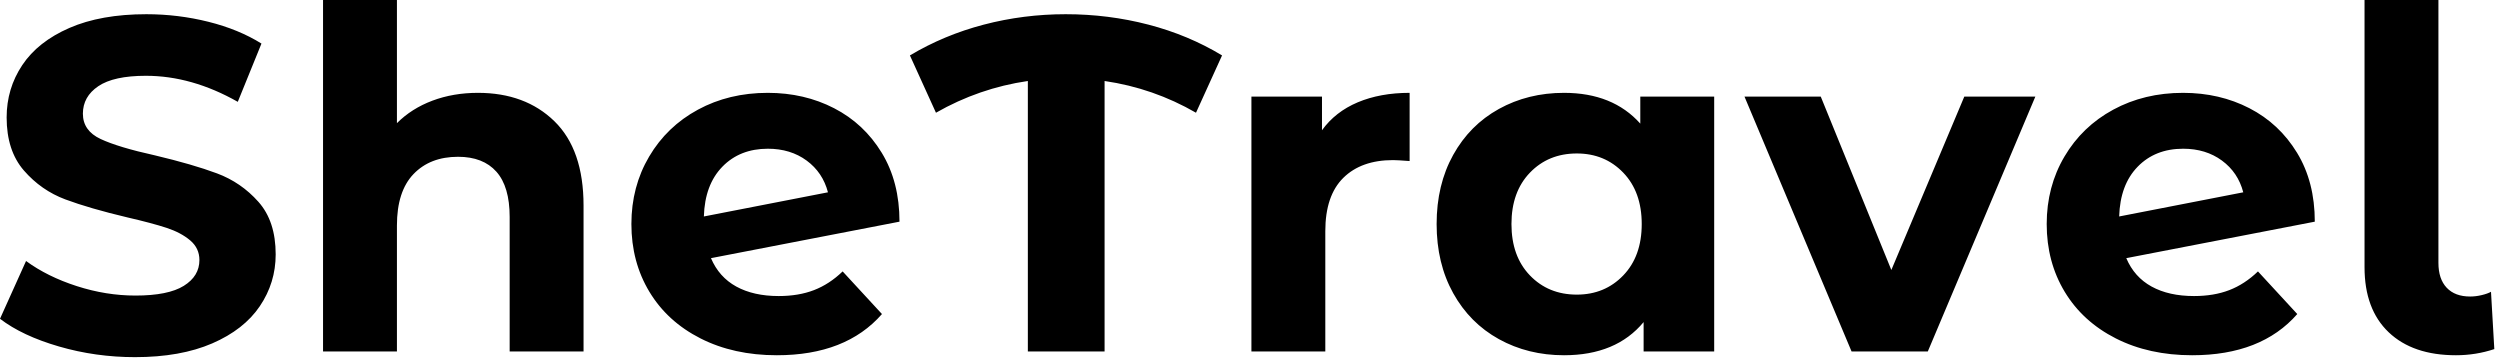
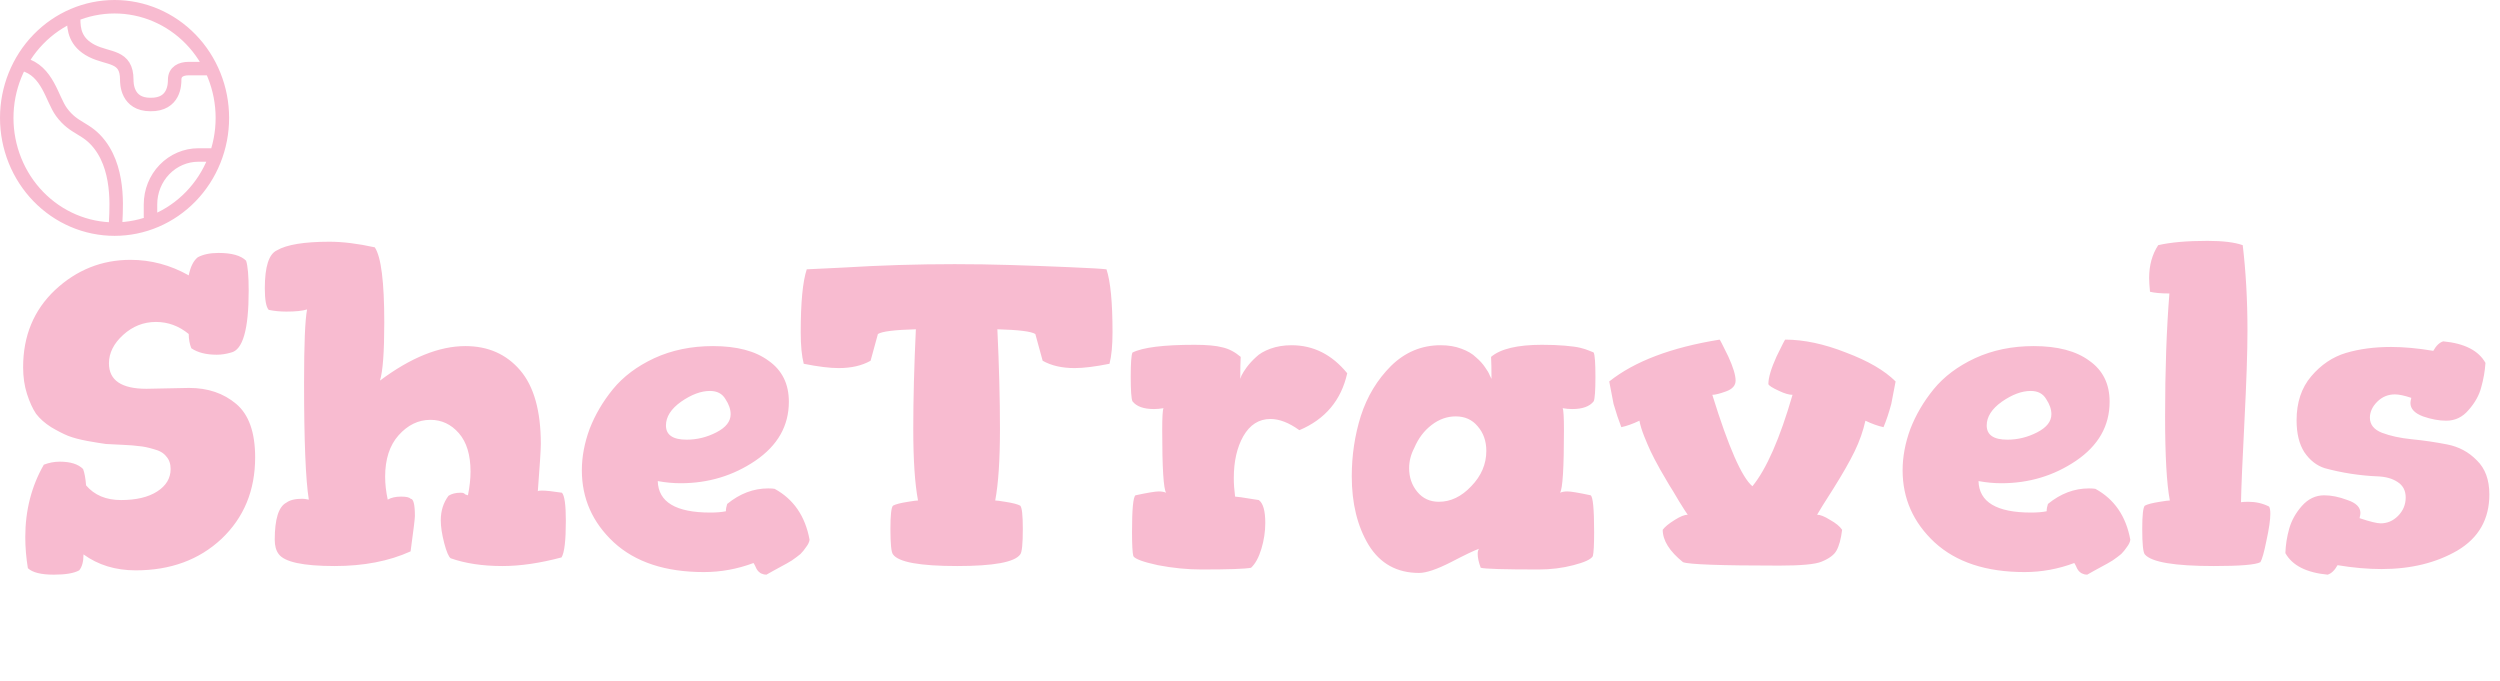
- <svg xmlns="http://www.w3.org/2000/svg" baseProfile="full" height="28" version="1.1" viewBox="0 0 196 28" width="196">
-   <defs />
-   <g>
-     <path d="M1.04 24.992 3.082 20.462Q4.753 21.687 7.056 22.43Q9.358 23.172 11.66 23.172Q14.223 23.172 15.448 22.411Q16.674 21.65 16.674 20.387Q16.674 19.459 15.95 18.846Q15.225 18.233 14.093 17.862Q12.96 17.491 11.029 17.045Q8.058 16.34 6.164 15.634Q4.271 14.928 2.915 13.369Q1.56 11.809 1.56 9.21Q1.56 6.944 2.785 5.106Q4.011 3.268 6.48 2.191Q8.95 1.114 12.515 1.114Q15.003 1.114 17.379 1.708Q19.756 2.302 21.538 3.416L19.682 7.984Q16.08 5.942 12.477 5.942Q9.952 5.942 8.745 6.759Q7.538 7.576 7.538 8.912Q7.538 10.249 8.931 10.899Q10.324 11.549 13.183 12.18Q16.154 12.886 18.048 13.592Q19.942 14.297 21.297 15.82Q22.653 17.342 22.653 19.942Q22.653 22.17 21.408 24.008Q20.164 25.846 17.676 26.923Q15.188 28 11.623 28Q8.541 28 5.663 27.164Q2.785 26.329 1.04 24.992Z M46.79 16.117V27.554H40.997V17.008Q40.997 14.631 39.958 13.462Q38.918 12.292 36.95 12.292Q34.759 12.292 33.459 13.647Q32.159 15.003 32.159 17.676V27.554H26.366V0.0H32.159V9.655Q33.31 8.504 34.944 7.891Q36.578 7.279 38.509 7.279Q42.223 7.279 44.507 9.507Q46.79 11.735 46.79 16.117Z M67.103 21.279 70.186 24.621Q67.363 27.851 61.942 27.851Q58.562 27.851 55.963 26.533Q53.363 25.215 51.952 22.875Q50.541 20.536 50.541 17.565Q50.541 14.631 51.934 12.273Q53.326 9.915 55.759 8.597Q58.191 7.279 61.236 7.279Q64.095 7.279 66.435 8.485Q68.775 9.692 70.167 11.976Q71.56 14.26 71.56 17.379L56.78 20.239Q57.411 21.724 58.767 22.467Q60.122 23.21 62.09 23.21Q63.65 23.21 64.857 22.745Q66.064 22.281 67.103 21.279ZM56.223 16.971 65.952 15.077Q65.544 13.517 64.281 12.589Q63.019 11.66 61.236 11.66Q59.045 11.66 57.671 13.072Q56.297 14.483 56.223 16.971Z M94.806 8.838Q91.464 6.907 87.639 6.35V27.554H81.623V6.35Q77.798 6.907 74.419 8.838L72.377 4.345Q75.05 2.748 78.17 1.931Q81.289 1.114 84.594 1.114Q87.936 1.114 91.074 1.931Q94.212 2.748 96.849 4.345Z M111.554 7.279V12.626Q110.589 12.552 110.255 12.552Q107.767 12.552 106.355 13.944Q104.944 15.337 104.944 18.122V27.554H99.151V7.576H104.684V10.212Q105.724 8.764 107.488 8.021Q109.252 7.279 111.554 7.279Z M135.432 7.576V27.554H129.899V25.252Q127.745 27.851 123.66 27.851Q120.838 27.851 118.554 26.589Q116.271 25.326 114.971 22.987Q113.671 20.647 113.671 17.565Q113.671 14.483 114.971 12.143Q116.271 9.804 118.554 8.541Q120.838 7.279 123.66 7.279Q127.485 7.279 129.639 9.692V7.576ZM129.751 17.565Q129.751 15.04 128.302 13.536Q126.854 12.032 124.663 12.032Q122.435 12.032 120.987 13.536Q119.538 15.04 119.538 17.565Q119.538 20.09 120.987 21.594Q122.435 23.098 124.663 23.098Q126.854 23.098 128.302 21.594Q129.751 20.09 129.751 17.565Z M160.61 7.576 152.18 27.554H146.202L137.809 7.576H143.788L149.321 21.167L155.04 7.576Z M178.064 21.279 181.146 24.621Q178.324 27.851 172.902 27.851Q169.523 27.851 166.923 26.533Q164.324 25.215 162.912 22.875Q161.501 20.536 161.501 17.565Q161.501 14.631 162.894 12.273Q164.286 9.915 166.719 8.597Q169.151 7.279 172.196 7.279Q175.056 7.279 177.395 8.485Q179.735 9.692 181.127 11.976Q182.52 14.26 182.52 17.379L167.74 20.239Q168.371 21.724 169.727 22.467Q171.082 23.21 173.05 23.21Q174.61 23.21 175.817 22.745Q177.024 22.281 178.064 21.279ZM167.183 16.971 176.912 15.077Q176.504 13.517 175.241 12.589Q173.979 11.66 172.196 11.66Q170.005 11.66 168.631 13.072Q167.257 14.483 167.183 16.971Z M186.419 20.944V0.0H192.212V20.61Q192.212 21.873 192.862 22.56Q193.512 23.247 194.7 23.247Q195.146 23.247 195.61 23.135Q196.074 23.024 196.334 22.875L196.594 27.369Q195.146 27.851 193.586 27.851Q190.207 27.851 188.313 26.05Q186.419 24.249 186.419 20.944Z " fill="rgb(0,0,0)" transform="translate(-1.039788, 0)" />
-   </g>
+ <svg xmlns="http://www.w3.org/2000/svg" width="371" height="101" viewBox="0 0 371 101" fill="none">
+   <path d="M3.436 9.538C7.103 10.506 7.695 14.682 9.128 16.633C11.03 19.223 12.817 18.884 14.803 21.48C18.012 25.677 17.135 31.939 17.135 33.773M31.222 23H29.444C27.558 23 25.75 23.773 24.416 25.148C23.082 26.523 22.333 28.388 22.333 30.333V32.167M10.932 2.819C10.932 4.326 11.132 6.276 13.626 7.549C16.118 8.819 18.813 8.192 18.813 11.828C18.813 12.334 18.813 15.509 22.319 15.509C25.921 15.566 25.921 12.433 25.921 11.828C25.921 10.636 26.858 10.178 28.013 10.178H31.222M33 17.5C33 19.667 32.586 21.812 31.782 23.814C30.978 25.816 29.799 27.635 28.314 29.167C26.828 30.699 25.064 31.915 23.123 32.744C21.182 33.573 19.101 34 17 34C14.899 34 12.818 33.573 10.877 32.744C8.936 31.915 7.172 30.699 5.686 29.167C4.201 27.635 3.022 25.816 2.218 23.814C1.414 21.812 1 19.667 1 17.5C1 13.124 2.686 8.927 5.686 5.833C8.687 2.738 12.757 1 17 1C21.244 1 25.313 2.738 28.314 5.833C31.314 8.927 33 13.124 33 17.5Z" stroke="#F8BBD0" stroke-width="2" stroke-linecap="round" />
+   <path d="M3.432 54.496C3.432 49.845 5.011 46.027 8.168 43.04C11.368 40.053 15.101 38.56 19.368 38.56C22.397 38.56 25.277 39.328 28.008 40.864C28.264 39.584 28.712 38.688 29.352 38.176C30.163 37.749 31.187 37.536 32.424 37.536C34.387 37.536 35.752 37.92 36.52 38.688C36.776 39.456 36.904 40.949 36.904 43.168C36.904 48.885 36.029 51.936 34.28 52.32C33.555 52.533 32.851 52.64 32.168 52.64C30.589 52.64 29.331 52.32 28.392 51.68C28.136 51.04 28.008 50.336 28.008 49.568C26.557 48.373 24.936 47.776 23.144 47.776C21.309 47.776 19.688 48.416 18.28 49.696C16.872 50.976 16.168 52.384 16.168 53.92C16.168 56.437 18.024 57.696 21.736 57.696C22.12 57.696 23.165 57.675 24.872 57.632C26.621 57.589 27.688 57.568 28.072 57.568C30.845 57.568 33.171 58.357 35.048 59.936C36.925 61.515 37.864 64.16 37.864 67.872C37.864 72.779 36.2 76.811 32.872 79.968C29.544 83.083 25.299 84.64 20.136 84.64C17.149 84.64 14.568 83.851 12.392 82.272C12.392 83.339 12.179 84.128 11.752 84.64C10.984 85.067 9.725 85.28 7.976 85.28C6.099 85.28 4.819 84.96 4.136 84.32C3.88 82.741 3.752 81.205 3.752 79.712C3.752 75.744 4.669 72.16 6.504 68.96C7.272 68.661 8.061 68.512 8.872 68.512C10.451 68.512 11.603 68.875 12.328 69.6C12.541 70.155 12.691 70.965 12.776 72.032C14.013 73.483 15.741 74.208 17.96 74.208C20.221 74.208 22.013 73.781 23.336 72.928C24.659 72.075 25.32 70.965 25.32 69.6C25.32 68.832 25.107 68.213 24.68 67.744C24.296 67.232 23.677 66.869 22.824 66.656C21.971 66.4 21.245 66.251 20.648 66.208C20.093 66.123 19.304 66.059 18.28 66.016C17.213 65.973 16.36 65.931 15.72 65.888C15.08 65.803 14.163 65.653 12.968 65.44C11.816 65.227 10.856 64.971 10.088 64.672C9.363 64.373 8.531 63.947 7.592 63.392C6.653 62.795 5.907 62.133 5.352 61.408C4.84 60.64 4.392 59.659 4.008 58.464C3.624 57.269 3.432 55.947 3.432 54.496ZM39.299 42.784C39.299 39.584 39.896 37.707 41.091 37.152C42.542 36.299 45.144 35.872 48.899 35.872C50.862 35.872 53.102 36.149 55.619 36.704C56.558 38.112 57.027 41.824 57.027 47.84C57.027 52.235 56.814 55.115 56.387 56.48C60.952 53.067 65.176 51.36 69.059 51.36C72.43 51.36 75.139 52.555 77.187 54.944C79.235 57.333 80.259 60.981 80.259 65.888C80.259 66.699 80.11 69.045 79.811 72.928C79.811 72.843 80.003 72.8 80.387 72.8C81.027 72.8 82.03 72.907 83.395 73.12C83.779 73.547 83.971 74.933 83.971 77.28C83.971 80.224 83.758 82.037 83.331 82.72C80.131 83.573 77.208 84 74.563 84C71.619 84 69.059 83.616 66.883 82.848C66.584 82.635 66.264 81.888 65.923 80.608C65.582 79.285 65.411 78.155 65.411 77.216C65.411 75.808 65.795 74.592 66.563 73.568C67.032 73.269 67.63 73.12 68.355 73.12C68.568 73.12 68.718 73.141 68.803 73.184C68.888 73.227 68.974 73.291 69.059 73.376C69.187 73.419 69.315 73.461 69.443 73.504C69.699 72.224 69.827 71.051 69.827 69.984C69.827 67.509 69.251 65.611 68.099 64.288C66.947 62.965 65.539 62.304 63.875 62.304C62.083 62.304 60.504 63.072 59.139 64.608C57.816 66.101 57.155 68.149 57.155 70.752C57.155 71.819 57.283 72.949 57.539 74.144C58.051 73.845 58.712 73.696 59.523 73.696C60.291 73.696 60.76 73.803 60.931 74.016C61.358 74.016 61.571 74.869 61.571 76.576C61.571 76.96 61.358 78.709 60.931 81.824C57.731 83.275 53.976 84 49.667 84C44.974 84 42.2 83.403 41.347 82.208C40.963 81.696 40.771 80.992 40.771 80.096C40.771 77.024 41.347 75.189 42.499 74.592C43.011 74.208 43.8 74.016 44.867 74.016C45.08 74.016 45.4 74.059 45.827 74.144C45.358 71.2 45.123 65.419 45.123 56.8C45.123 51.083 45.272 47.456 45.571 45.92C44.888 46.133 43.864 46.24 42.499 46.24C41.56 46.24 40.686 46.155 39.875 45.984C39.491 45.557 39.299 44.491 39.299 42.784ZM86.347 69.792C86.347 67.787 86.731 65.739 87.499 63.648C88.31 61.557 89.462 59.595 90.955 57.76C92.491 55.883 94.539 54.347 97.099 53.152C99.702 51.957 102.603 51.36 105.803 51.36C109.344 51.36 112.096 52.085 114.059 53.536C116.064 54.944 117.067 56.971 117.067 59.616C117.067 63.2 115.403 66.123 112.075 68.384C108.79 70.603 105.099 71.712 101.003 71.712C99.894 71.712 98.763 71.605 97.611 71.392C97.696 74.507 100.299 76.064 105.419 76.064C106.315 76.064 107.083 76 107.723 75.872C107.723 75.531 107.787 75.168 107.915 74.784C109.792 73.248 111.819 72.48 113.995 72.48C114.422 72.48 114.742 72.501 114.955 72.544C117.771 74.08 119.499 76.597 120.139 80.096C120.096 80.437 119.926 80.8 119.627 81.184C119.371 81.568 119.094 81.909 118.795 82.208C118.496 82.464 118.07 82.784 117.515 83.168C116.96 83.509 116.512 83.765 116.171 83.936C115.872 84.107 115.403 84.363 114.763 84.704C114.166 85.045 113.824 85.237 113.739 85.28C113.483 85.28 113.27 85.237 113.099 85.152C112.928 85.109 112.758 85.003 112.587 84.832C112.459 84.704 112.374 84.597 112.331 84.512C112.288 84.469 112.203 84.299 112.075 84C111.947 83.744 111.862 83.595 111.819 83.552C109.43 84.448 106.976 84.896 104.459 84.896C98.742 84.896 94.283 83.424 91.083 80.48C87.926 77.536 86.347 73.973 86.347 69.792ZM98.827 63.136C98.827 64.544 99.851 65.248 101.899 65.248C103.435 65.248 104.907 64.885 106.315 64.16C107.723 63.435 108.427 62.539 108.427 61.472C108.427 60.747 108.171 60 107.659 59.232C107.19 58.421 106.422 58.016 105.355 58.016C104.032 58.016 102.603 58.549 101.067 59.616C99.574 60.683 98.827 61.856 98.827 63.136ZM118.826 49.312C118.826 44.875 119.125 41.76 119.722 39.968C120.447 39.925 122.218 39.84 125.034 39.712C127.85 39.541 130.623 39.413 133.354 39.328C136.127 39.243 138.901 39.2 141.674 39.2C144.447 39.2 147.221 39.243 149.994 39.328C152.81 39.413 155.711 39.52 158.698 39.648C161.727 39.776 163.562 39.883 164.202 39.968C164.799 41.76 165.098 44.875 165.098 49.312C165.098 51.275 164.949 52.832 164.65 53.984C162.517 54.411 160.789 54.624 159.466 54.624C157.589 54.624 156.01 54.261 154.73 53.536L153.642 49.568C153.045 49.184 151.167 48.949 148.01 48.864C148.266 54.325 148.394 59.253 148.394 63.648C148.394 68.256 148.159 71.797 147.69 74.272C147.903 74.272 148.394 74.336 149.162 74.464C150.271 74.635 151.018 74.827 151.402 75.04C151.658 75.296 151.786 76.448 151.786 78.496C151.786 80.715 151.658 81.973 151.402 82.272C150.591 83.424 147.477 84 142.058 84C136.511 84 133.333 83.424 132.522 82.272C132.266 81.973 132.138 80.715 132.138 78.496C132.138 76.448 132.266 75.296 132.522 75.04C132.906 74.827 133.653 74.635 134.762 74.464C135.53 74.336 136.021 74.272 136.234 74.272C135.765 71.797 135.53 68.256 135.53 63.648C135.53 59.253 135.658 54.325 135.914 48.864C132.757 48.949 130.879 49.184 130.282 49.568L129.194 53.536C127.914 54.261 126.335 54.624 124.458 54.624C123.135 54.624 121.407 54.411 119.274 53.984C118.975 52.832 118.826 51.275 118.826 49.312ZM167.799 55.904C167.799 53.899 167.885 52.704 168.056 52.32C169.592 51.552 172.664 51.168 177.272 51.168C179.106 51.168 180.493 51.296 181.432 51.552C182.37 51.765 183.266 52.235 184.12 52.96C184.077 53.685 184.056 54.773 184.056 56.224L184.248 55.712C184.418 55.371 184.674 54.965 185.016 54.496C185.4 53.984 185.848 53.493 186.36 53.024C186.872 52.512 187.597 52.085 188.536 51.744C189.474 51.403 190.52 51.232 191.672 51.232C194.914 51.232 197.666 52.619 199.928 55.392C199.032 59.403 196.664 62.219 192.824 63.84C191.288 62.731 189.858 62.176 188.536 62.176C186.829 62.176 185.485 63.029 184.503 64.736C183.565 66.4 183.096 68.469 183.096 70.944C183.096 71.797 183.16 72.715 183.288 73.696C183.544 73.696 184.44 73.824 185.976 74.08L186.808 74.208C187.448 74.677 187.768 75.808 187.768 77.6C187.768 78.88 187.576 80.16 187.192 81.44C186.808 82.72 186.296 83.659 185.656 84.256C184.802 84.427 182.349 84.512 178.296 84.512C176.205 84.512 174.05 84.299 171.832 83.872C169.656 83.403 168.44 82.955 168.184 82.528C168.056 82.016 167.992 80.821 167.992 78.944C167.992 75.573 168.162 73.76 168.504 73.504C170.296 73.12 171.448 72.928 171.96 72.928C172.386 72.928 172.749 72.992 173.048 73.12C172.664 72.523 172.472 69.429 172.472 63.84C172.472 61.92 172.536 60.832 172.664 60.576C172.152 60.661 171.682 60.704 171.256 60.704C169.72 60.704 168.653 60.32 168.056 59.552C167.885 59.168 167.799 57.952 167.799 55.904ZM200.602 70.688C200.602 67.573 201.05 64.587 201.946 61.728C202.884 58.827 204.378 56.352 206.426 54.304C208.516 52.256 210.97 51.232 213.786 51.232C214.938 51.232 215.962 51.403 216.858 51.744C217.796 52.085 218.522 52.512 219.034 53.024C219.588 53.493 220.036 53.984 220.378 54.496C220.719 54.965 220.954 55.371 221.082 55.712L221.338 56.224C221.338 54.773 221.316 53.685 221.274 52.96C222.682 51.765 225.199 51.168 228.826 51.168C230.106 51.168 231.236 51.211 232.218 51.296C233.242 51.381 234.01 51.488 234.522 51.616C235.034 51.744 235.439 51.872 235.738 52C236.079 52.128 236.292 52.213 236.378 52.256L236.506 52.32C236.676 52.704 236.762 53.899 236.762 55.904C236.762 57.952 236.676 59.168 236.506 59.552C235.908 60.32 234.842 60.704 233.306 60.704C232.879 60.704 232.41 60.661 231.898 60.576C232.026 60.832 232.09 61.92 232.09 63.84C232.09 69.429 231.898 72.523 231.514 73.12C231.812 72.992 232.175 72.928 232.602 72.928C233.114 72.928 234.266 73.12 236.058 73.504C236.399 73.76 236.569 75.573 236.569 78.944C236.569 80.821 236.506 82.016 236.378 82.528C236.122 82.997 235.162 83.445 233.498 83.872C231.876 84.299 230.148 84.512 228.314 84.512C223.194 84.512 220.335 84.427 219.738 84.256C219.439 83.445 219.29 82.763 219.29 82.208C219.29 81.867 219.354 81.611 219.482 81.44C218.842 81.653 217.455 82.315 215.322 83.424C213.231 84.491 211.652 85.024 210.586 85.024C207.3 85.024 204.804 83.637 203.098 80.864C201.434 78.091 200.602 74.699 200.602 70.688ZM209.114 69.472C209.114 70.837 209.519 72.011 210.33 72.992C211.14 73.973 212.207 74.464 213.53 74.464C215.279 74.464 216.879 73.696 218.33 72.16C219.823 70.624 220.57 68.875 220.57 66.912C220.57 65.461 220.143 64.245 219.29 63.264C218.479 62.283 217.391 61.792 216.026 61.792C214.746 61.792 213.551 62.219 212.442 63.072C211.332 63.925 210.479 65.056 209.882 66.464C209.37 67.445 209.114 68.448 209.114 69.472ZM238.811 56.608C242.566 53.621 248.027 51.552 255.195 50.4C255.238 50.4 255.664 51.232 256.475 52.896C257.2 54.475 257.563 55.669 257.563 56.48C257.563 57.205 257.094 57.739 256.155 58.08C255.216 58.421 254.534 58.592 254.107 58.592C256.496 66.315 258.48 70.837 260.059 72.16C262.15 69.6 264.134 65.077 266.011 58.592C265.499 58.592 264.838 58.4 264.027 58.016C263.003 57.547 262.47 57.205 262.427 56.992C262.427 56.053 262.832 54.688 263.643 52.896C264.454 51.232 264.88 50.4 264.923 50.4C267.696 50.4 270.704 51.04 273.947 52.32C277.232 53.557 279.686 54.987 281.307 56.608L280.667 59.936C280.326 61.216 279.942 62.368 279.515 63.392C278.704 63.221 277.808 62.901 276.827 62.432C276.486 63.968 275.952 65.483 275.227 66.976C274.502 68.469 273.456 70.304 272.091 72.48C270.726 74.613 269.915 75.915 269.659 76.384C270.128 76.384 270.768 76.64 271.579 77.152C272.432 77.621 273.03 78.112 273.371 78.624C273.2 79.989 272.923 81.013 272.539 81.696C272.198 82.336 271.451 82.891 270.299 83.36C269.36 83.744 267.27 83.936 264.027 83.936C255.366 83.936 250.608 83.765 249.755 83.424C247.75 81.803 246.747 80.203 246.747 78.624C247.046 78.197 247.643 77.707 248.539 77.152C249.35 76.64 249.99 76.384 250.459 76.384C250.374 76.299 249.947 75.637 249.179 74.4C248.454 73.163 247.963 72.352 247.707 71.968C247.451 71.541 247.003 70.773 246.363 69.664C245.723 68.512 245.254 67.616 244.955 66.976C244.656 66.336 244.336 65.589 243.995 64.736C243.654 63.883 243.419 63.115 243.291 62.432C242.31 62.901 241.414 63.221 240.603 63.392C240.219 62.411 239.835 61.259 239.451 59.936C239.323 59.339 239.11 58.229 238.811 56.608ZM282.347 69.792C282.347 67.787 282.731 65.739 283.499 63.648C284.31 61.557 285.462 59.595 286.955 57.76C288.491 55.883 290.539 54.347 293.099 53.152C295.702 51.957 298.603 51.36 301.803 51.36C305.344 51.36 308.096 52.085 310.059 53.536C312.064 54.944 313.067 56.971 313.067 59.616C313.067 63.2 311.403 66.123 308.075 68.384C304.79 70.603 301.099 71.712 297.003 71.712C295.894 71.712 294.763 71.605 293.611 71.392C293.696 74.507 296.299 76.064 301.419 76.064C302.315 76.064 303.083 76 303.723 75.872C303.723 75.531 303.787 75.168 303.915 74.784C305.792 73.248 307.819 72.48 309.995 72.48C310.422 72.48 310.742 72.501 310.955 72.544C313.771 74.08 315.499 76.597 316.139 80.096C316.096 80.437 315.926 80.8 315.627 81.184C315.371 81.568 315.094 81.909 314.795 82.208C314.496 82.464 314.07 82.784 313.515 83.168C312.96 83.509 312.512 83.765 312.171 83.936C311.872 84.107 311.403 84.363 310.763 84.704C310.166 85.045 309.824 85.237 309.739 85.28C309.483 85.28 309.27 85.237 309.099 85.152C308.928 85.109 308.758 85.003 308.587 84.832C308.459 84.704 308.374 84.597 308.331 84.512C308.288 84.469 308.203 84.299 308.075 84C307.947 83.744 307.862 83.595 307.819 83.552C305.43 84.448 302.976 84.896 300.459 84.896C294.742 84.896 290.283 83.424 287.083 80.48C283.926 77.536 282.347 73.973 282.347 69.792ZM294.827 63.136C294.827 64.544 295.851 65.248 297.899 65.248C299.435 65.248 300.907 64.885 302.315 64.16C303.723 63.435 304.427 62.539 304.427 61.472C304.427 60.747 304.171 60 303.659 59.232C303.19 58.421 302.422 58.016 301.355 58.016C300.032 58.016 298.603 58.549 297.067 59.616C295.574 60.683 294.827 61.856 294.827 63.136ZM317.908 78.496C317.908 76.448 318.036 75.296 318.292 75.04C318.676 74.827 319.423 74.635 320.532 74.464C321.3 74.336 321.791 74.272 322.004 74.272C321.535 71.797 321.3 67.637 321.3 61.792C321.3 54.923 321.513 48.843 321.94 43.552C320.703 43.552 319.743 43.467 319.06 43.296C318.975 42.443 318.932 41.76 318.932 41.248C318.932 39.371 319.38 37.749 320.276 36.384C322.111 35.957 324.543 35.744 327.572 35.744C329.876 35.744 331.625 35.957 332.82 36.384C333.289 40.309 333.524 44.533 333.524 49.056C333.524 52.213 333.375 56.693 333.076 62.496C332.777 68.299 332.607 72.309 332.564 74.528C332.82 74.485 333.183 74.464 333.652 74.464C334.761 74.464 335.785 74.699 336.724 75.168C336.852 75.339 336.916 75.701 336.916 76.256C336.916 77.152 336.724 78.475 336.34 80.224C335.999 81.931 335.7 82.997 335.444 83.424C334.761 83.808 332.457 84 328.532 84C322.687 84 319.273 83.424 318.292 82.272C318.036 81.973 317.908 80.715 317.908 78.496ZM339.149 82.08C339.192 80.843 339.384 79.627 339.725 78.432C340.066 77.237 340.685 76.128 341.581 75.104C342.52 74.037 343.629 73.504 344.909 73.504C345.976 73.504 347.128 73.739 348.365 74.208C349.645 74.635 350.285 75.275 350.285 76.128C350.285 76.299 350.242 76.555 350.157 76.896C351.693 77.408 352.738 77.664 353.293 77.664C354.274 77.664 355.128 77.301 355.853 76.576C356.621 75.808 357.005 74.891 357.005 73.824C357.005 72.8 356.6 72.032 355.789 71.52C355.021 71.008 354.018 70.731 352.781 70.688C351.586 70.645 350.285 70.517 348.877 70.304C347.512 70.091 346.21 69.813 344.973 69.472C343.778 69.088 342.776 68.299 341.965 67.104C341.197 65.909 340.813 64.331 340.813 62.368C340.813 59.723 341.538 57.547 342.989 55.84C344.44 54.133 346.146 52.981 348.109 52.384C350.114 51.787 352.354 51.488 354.829 51.488C356.706 51.488 358.797 51.68 361.101 52.064C361.528 51.296 362.018 50.827 362.573 50.656C365.73 50.955 367.821 52.021 368.845 53.856C368.76 55.093 368.546 56.309 368.205 57.504C367.906 58.656 367.288 59.765 366.349 60.832C365.453 61.899 364.344 62.432 363.021 62.432C361.954 62.432 360.802 62.219 359.565 61.792C358.328 61.323 357.709 60.661 357.709 59.808C357.709 59.637 357.752 59.381 357.837 59.04C356.813 58.699 356.002 58.528 355.405 58.528C354.381 58.528 353.506 58.891 352.781 59.616C352.056 60.341 351.693 61.131 351.693 61.984C351.693 63.008 352.29 63.755 353.485 64.224C354.722 64.693 356.194 65.013 357.901 65.184C359.65 65.355 361.4 65.611 363.149 65.952C364.898 66.293 366.37 67.083 367.565 68.32C368.802 69.515 369.421 71.2 369.421 73.376C369.421 77.045 367.842 79.819 364.685 81.696C361.528 83.531 357.773 84.448 353.421 84.448C351.373 84.448 349.197 84.256 346.893 83.872C346.466 84.64 345.976 85.109 345.421 85.28C342.264 84.981 340.173 83.915 339.149 82.08Z" fill="#F8BBD0" />
</svg>
